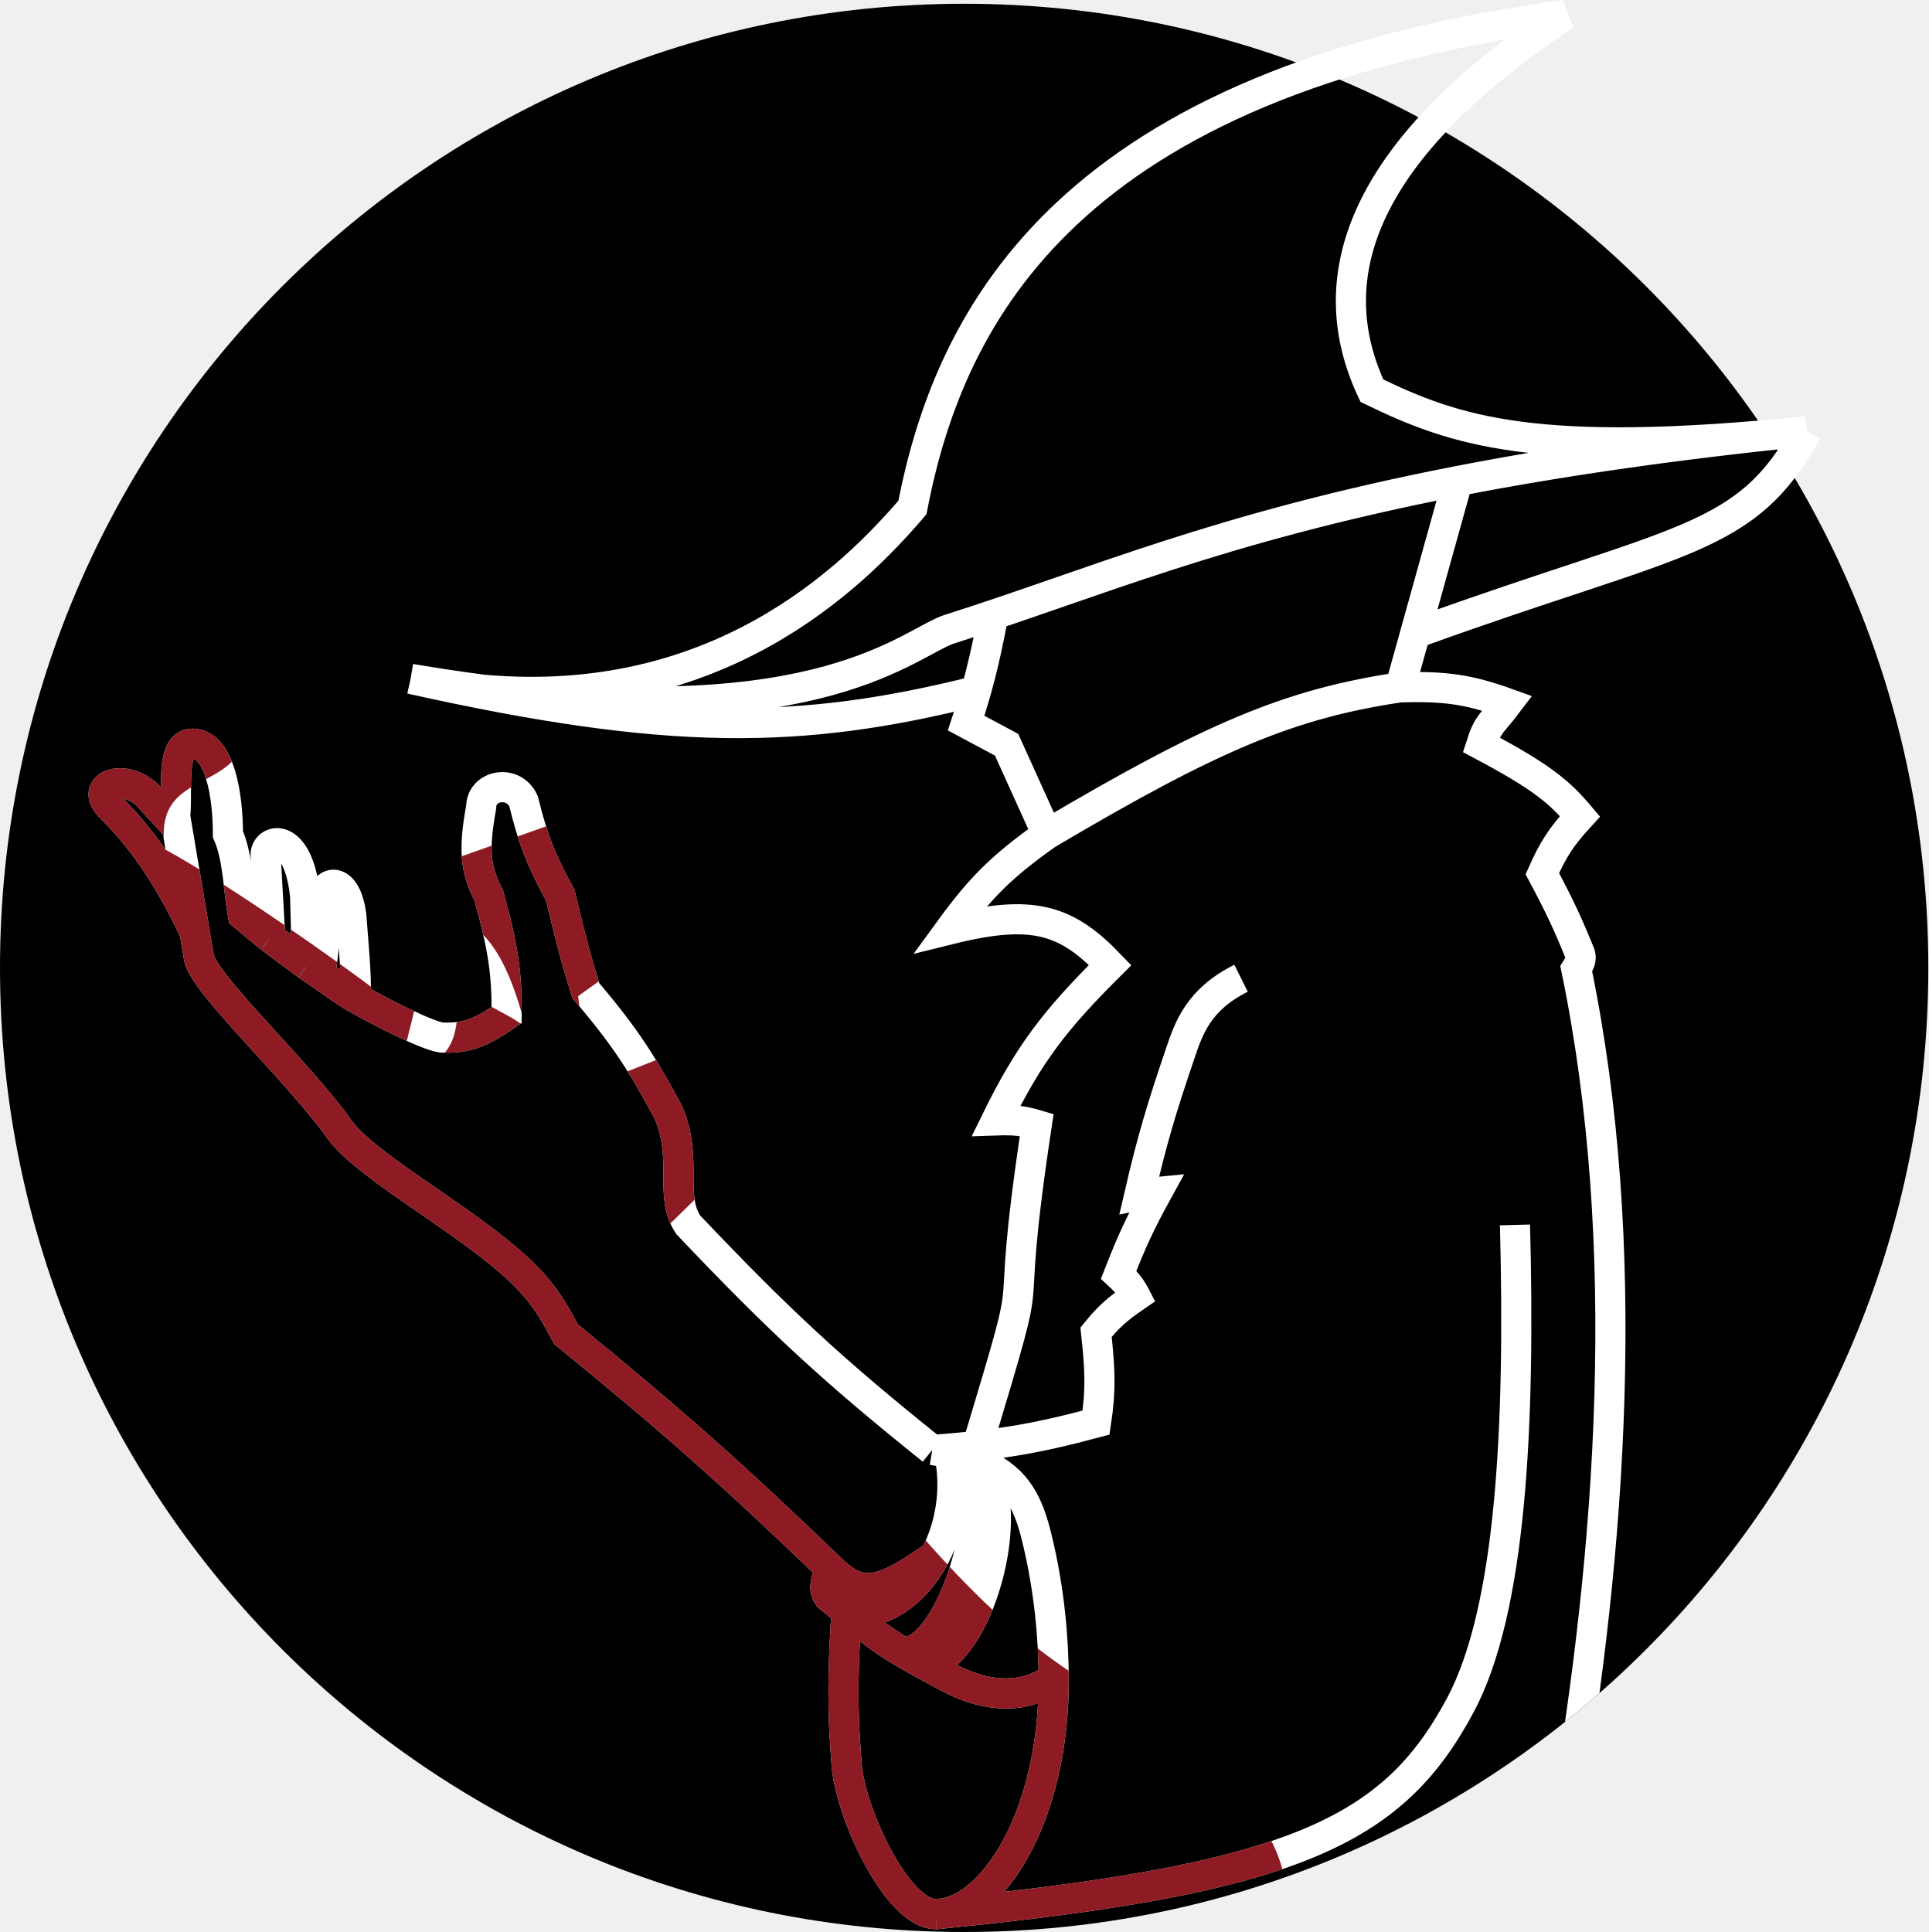
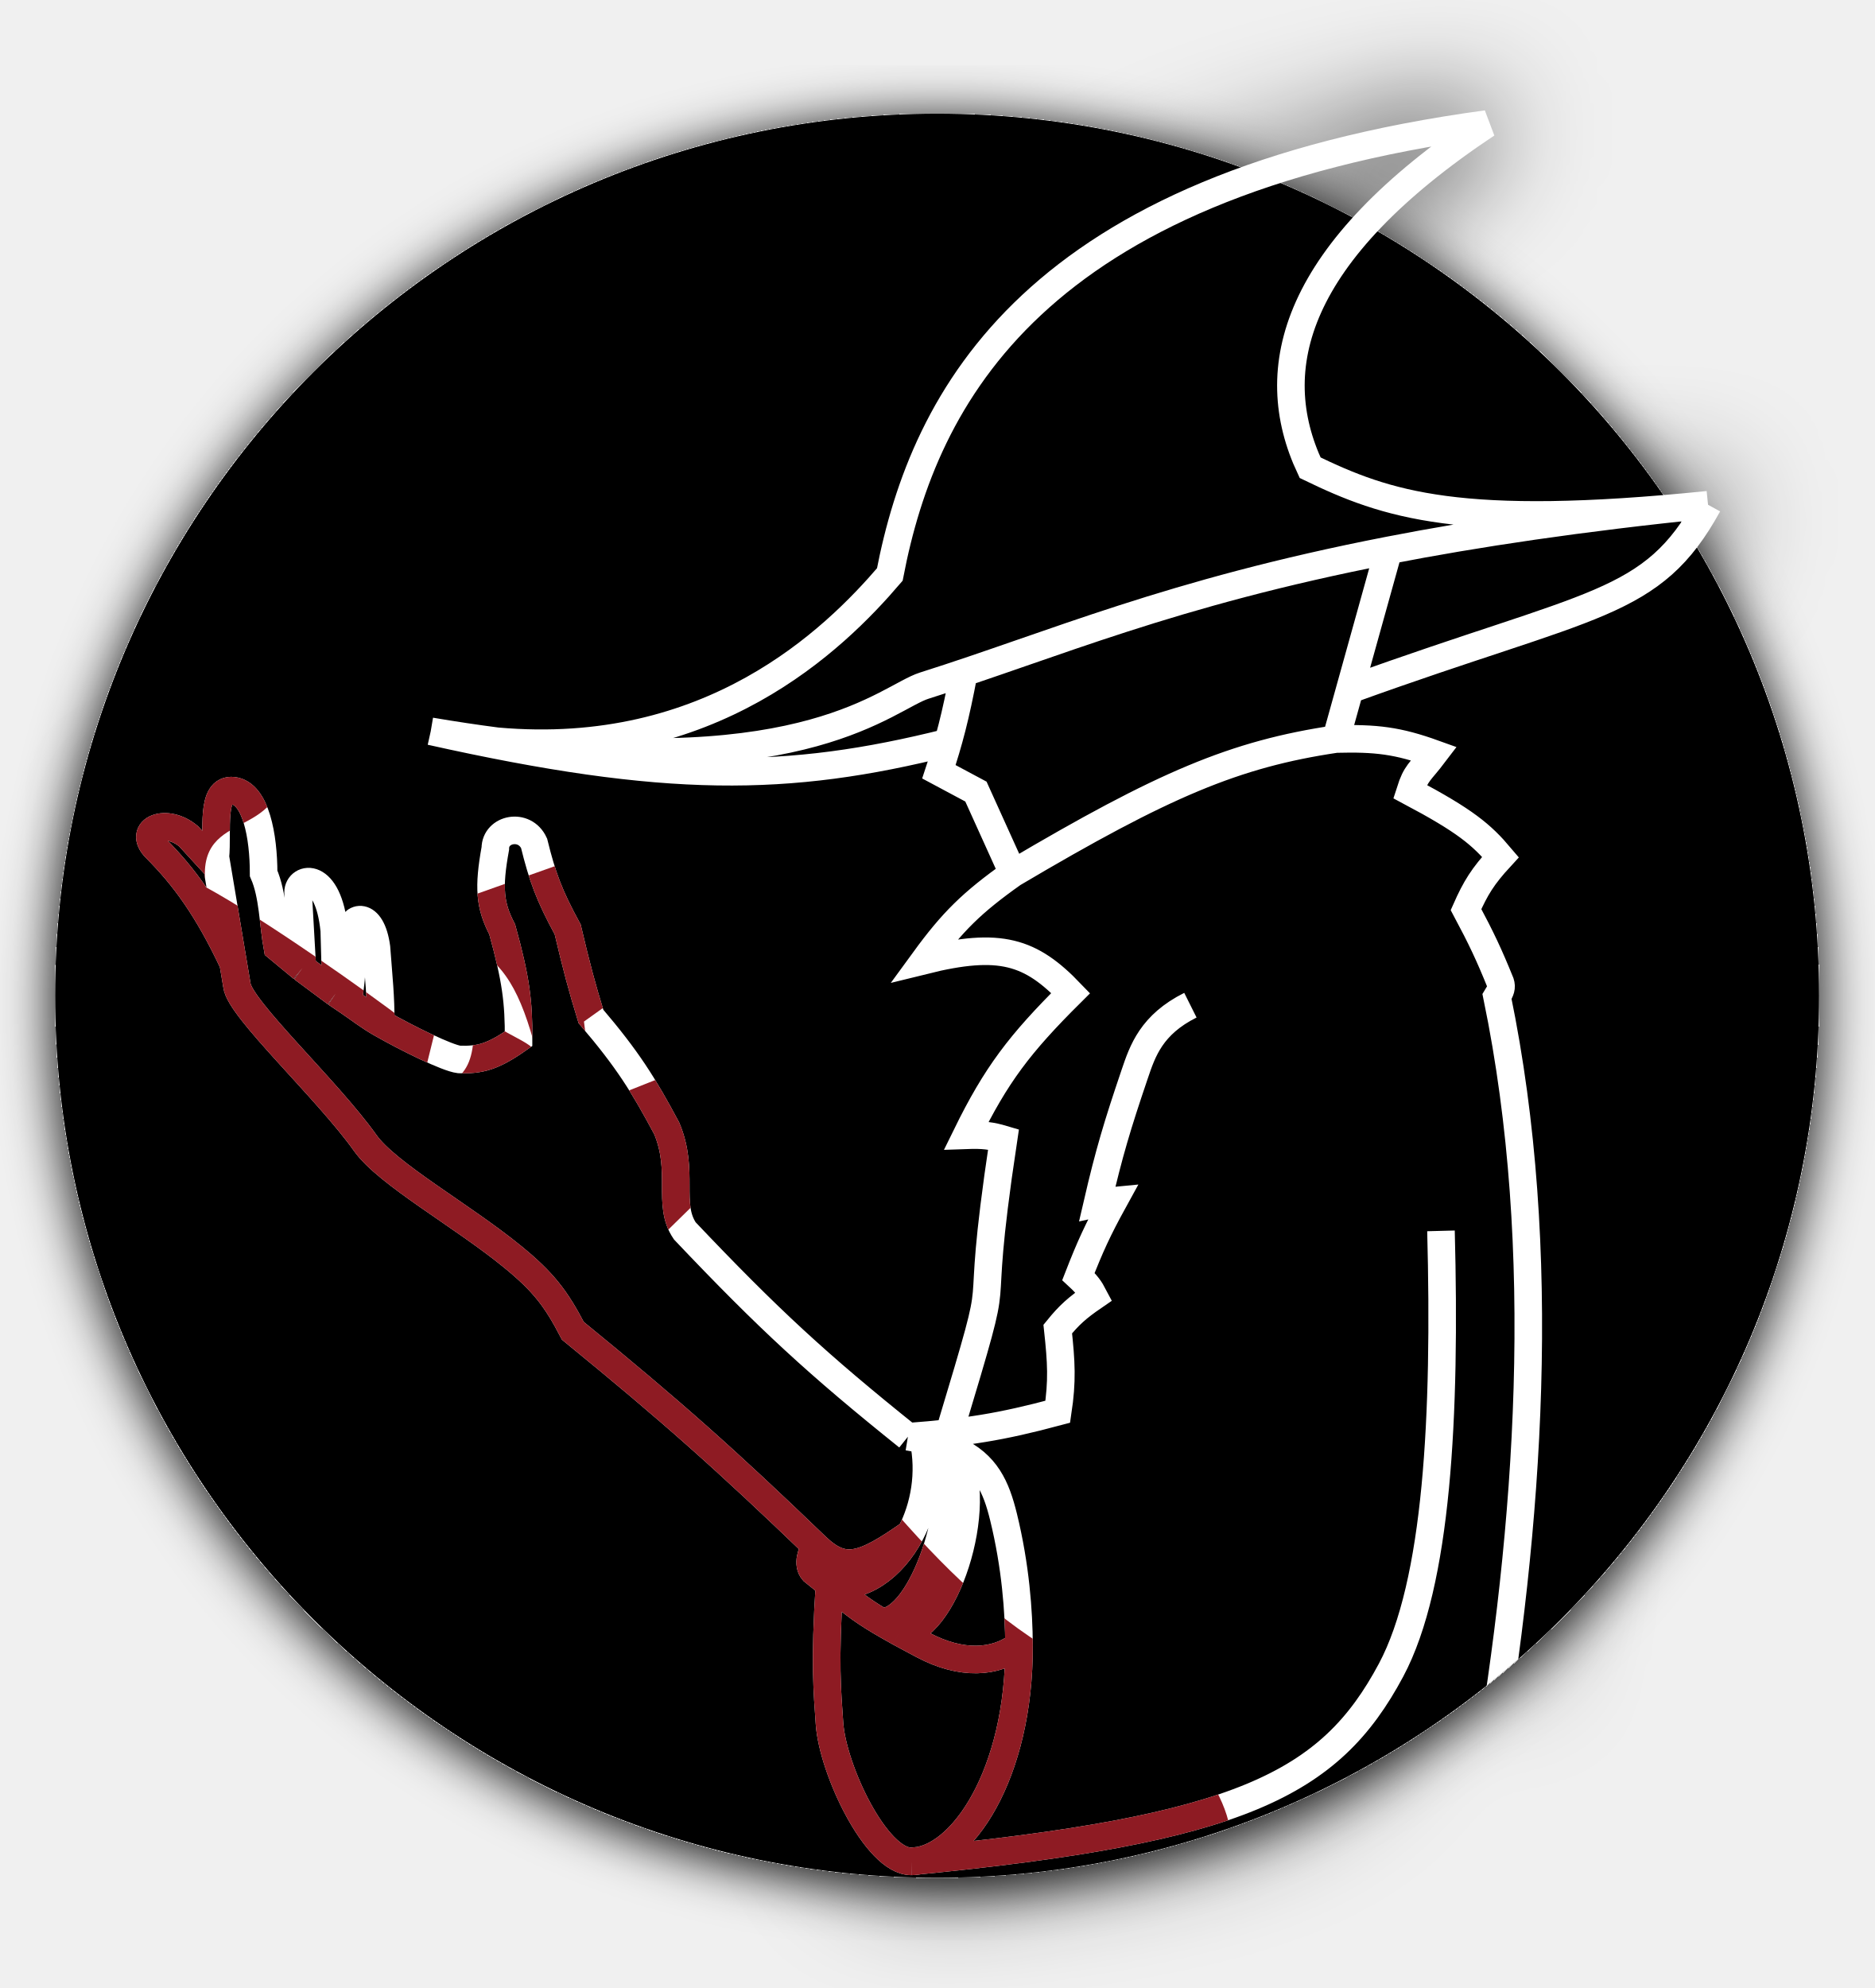
- <svg xmlns="http://www.w3.org/2000/svg" width="1024" height="1026" viewBox="0 0 1024 1026" fill="none">
-   <circle cx="512" cy="514" r="512" fill="black" />
-   <mask id="mask0_14_11" style="mask-type:alpha" maskUnits="userSpaceOnUse" x="0" y="-11" width="1024" height="1037">
-     <path d="M1024 514C1024 796.77 794.77 1026 512 1026C229.23 1026 0 796.77 0 514V-11H1024V514Z" fill="#D9D9D9" />
-   </mask>
-   <g mask="url(#mask0_14_11)">
-     <path d="M527.512 326.5C522.675 352.224 518.816 366.615 513.037 384L534.537 395.5L556.037 443M556.037 443C643.512 391.251 684.893 373.688 743.537 365M556.037 443C532.128 459.943 520.923 471.038 504.537 493.5C548.8 482.52 566.378 488.402 589.537 512.5C559.893 541.957 546.281 559.852 529.037 595C538.773 594.656 543.398 595.25 550.537 597.375C531.265 724.99 554.081 651.318 519 767.829M743.537 365L774.037 255.486M743.537 365C766.797 364.394 779.377 365.87 800.537 373.5C792.176 384.53 790.108 384.262 786.537 395.5C818.49 412.466 827.992 420.415 839.037 433.5C828.795 444.624 824.64 451.374 819.037 464C827.989 480.76 832.369 490.059 839.037 506.5C839.855 509.086 839.271 510.887 837.037 514.5C867.497 661.933 855.559 822.565 831.037 966M774.037 255.486C646.887 280.228 580.311 310.052 504.537 334C482.993 340.809 436.881 389.7 256.482 366.275M774.037 255.486C824.756 245.617 885.113 236.556 959.537 229M959.537 229C815.037 243.671 773.037 229 728.537 207.5C701.537 150 719.037 82.5 831.037 8C568.537 43.5 504.537 165.5 484.537 269.5C452.236 307.26 380.612 377.307 256.482 366.275M959.537 229C926.952 288.284 893.537 285 752.537 336M218.037 360.5C354.887 391.042 425.058 390.298 518.157 367M218.037 360.5C231.488 362.779 244.291 364.692 256.482 366.275M218.037 360.5C231.376 363.294 244.186 365.182 256.482 366.275M495.037 770C442.683 728.019 414.306 701.929 365.537 650.5C355.037 635 365.537 616 355.037 591C341.303 565.333 332.366 551.044 311.037 526C305.808 508.889 302.856 498.018 297.537 475.5C286.738 455.716 282.792 444.795 278.037 425.5C272.537 413.5 255.537 417 255.537 428.5C251.429 451.178 252.242 461.513 259.537 475.5C267.493 504.174 269.177 517.716 269.037 539C254.089 549.521 246.729 551.377 234.537 551C227.606 550.16 204.608 538.9 189.037 530M495.037 770C498.194 770.517 501.192 771.097 504.037 771.74M495.037 770C529.378 767.385 548.46 764.488 582.037 755.5C584.736 737.605 584.134 726.906 582.037 707.5C588.571 699.454 593.155 695.274 603.037 688.5C600.705 684.028 598.913 681.513 594.037 677C600.865 659.497 605.282 649.844 614.537 633C610.922 633.344 608.847 633.662 605.037 634.5C611.809 605.237 616.72 588.946 626.537 560L626.77 559.312C631.288 545.976 636.427 530.805 659.037 519.5M441.537 833.5C389.341 783.319 358.609 755.886 300.537 708.5C290.723 689.627 283.35 680.056 265.537 665.5C236.167 641.5 192.811 617.5 180.037 599.5C158.037 568.5 107.037 521.5 105.537 508L103.356 495M441.537 833.5C439.037 837 436.537 844 440.037 848C443.377 850.728 446.518 853.266 449.537 855.659M441.537 833.5C457.659 849 468.233 846.059 496.656 826M559.537 891C559.48 871.614 557.537 845 550.537 816.5C546.276 799.152 540.515 785.913 522.537 777.742M559.537 891C546.037 901.5 526.037 902.673 504.037 891C500.861 889.315 492.873 885.073 490.037 883.5M559.537 891C559.992 965.941 526 1016.18 497 1016.5M497 1016.5C476.5 1016.5 451.368 963 449.537 936.5C448.259 918 446.586 901.039 449.537 855.659M497 1016.5C688 998 739.963 972 775.5 905.5C802.457 855.056 807.312 757.617 804.5 650.5M189.037 530C189.037 513.5 187.946 505.06 186.537 486C183.537 464 171.671 468.5 172.037 476C173.037 496.5 171.86 505.862 170.037 517.224M189.037 530C182.039 526 177.037 521.988 170.037 517.224M170.037 517.224L163.037 512.5M163.037 512.5L162.037 476C158.537 441 141.037 445 141.037 454L143.537 498M163.037 512.5L143.537 498M143.537 498L129.037 486C126.537 472.5 126.537 455.5 121.037 443C121.037 421.5 116.537 396.5 103.356 395C90.1 393.491 94.537 418.5 93.037 433.5L94.044 439.5M103.356 495C88.537 463.5 74.851 444.814 58.537 428.5C47.537 417.5 64.537 410.5 77.537 421.5L94.044 439.5M103.356 495L94.044 439.5M449.537 855.659C461.816 865.39 466.084 869.538 479.537 877.5M449.537 855.659C468.208 858.964 486.239 845.993 496.656 826M504.037 771.74C508.388 772.725 512.38 773.858 516.037 775.142M504.037 771.74C508.162 791.176 504.651 810.656 496.656 826M516.037 775.142C526.537 807 503.626 877.5 479.537 877.5M516.037 775.142C518.335 775.949 520.499 776.815 522.537 777.742M479.537 877.5C482.527 879.27 486.675 881.635 490.037 883.5M522.537 777.742C541.037 810 515.537 885 490.037 883.5" stroke="white" stroke-width="16" />
-     <mask id="mask1_14_11" style="mask-type:alpha" maskUnits="userSpaceOnUse" x="46" y="0" width="928" height="1026">
-       <path d="M527.512 326.5C522.675 352.224 518.816 366.615 513.037 384L534.537 395.5L556.037 443M556.037 443C643.512 391.251 684.893 373.688 743.537 365M556.037 443C532.128 459.943 520.923 471.038 504.537 493.5C548.8 482.52 566.378 488.402 589.537 512.5C559.893 541.957 546.281 559.852 529.037 595C538.773 594.656 543.398 595.25 550.537 597.375C531.265 724.99 554.081 651.318 519 767.829M743.537 365L774.037 255.486M743.537 365C766.797 364.394 779.377 365.87 800.537 373.5C792.176 384.53 790.108 384.262 786.537 395.5C818.49 412.466 827.992 420.415 839.037 433.5C828.795 444.624 824.64 451.374 819.037 464C827.989 480.76 832.369 490.059 839.037 506.5C839.855 509.086 839.271 510.887 837.037 514.5C867.497 661.933 855.559 822.565 831.037 966M774.037 255.486C646.887 280.228 580.311 310.052 504.537 334C482.993 340.809 436.881 389.7 256.482 366.275M774.037 255.486C824.756 245.617 885.113 236.556 959.537 229M959.537 229C815.037 243.671 773.037 229 728.537 207.5C701.537 150 719.037 82.5 831.037 8C568.537 43.5 504.537 165.5 484.537 269.5C452.236 307.26 380.612 377.307 256.482 366.275M959.537 229C926.952 288.284 893.537 285 752.537 336M218.037 360.5C354.887 391.042 425.058 390.298 518.157 367M218.037 360.5C231.488 362.779 244.291 364.692 256.482 366.275M218.037 360.5C231.376 363.294 244.186 365.182 256.482 366.275M495.037 770C442.683 728.019 414.306 701.929 365.537 650.5C355.037 635 365.537 616 355.037 591C341.303 565.333 332.366 551.044 311.037 526C305.808 508.889 302.856 498.018 297.537 475.5C286.738 455.716 282.792 444.795 278.037 425.5C272.537 413.5 255.537 417 255.537 428.5C251.429 451.178 252.242 461.513 259.537 475.5C267.493 504.174 269.177 517.716 269.037 539C254.089 549.521 246.729 551.377 234.537 551C227.606 550.16 204.608 538.9 189.037 530M495.037 770C498.194 770.517 501.192 771.097 504.037 771.74M495.037 770C529.378 767.385 548.46 764.488 582.037 755.5C584.736 737.605 584.134 726.906 582.037 707.5C588.571 699.454 593.155 695.274 603.037 688.5C600.705 684.028 598.913 681.513 594.037 677C600.865 659.497 605.282 649.844 614.537 633C610.922 633.344 608.847 633.662 605.037 634.5C611.809 605.237 616.72 588.946 626.537 560L626.77 559.312C631.288 545.976 636.427 530.805 659.037 519.5M441.537 833.5C389.341 783.319 358.609 755.886 300.537 708.5C290.723 689.627 283.35 680.056 265.537 665.5C236.167 641.5 192.811 617.5 180.037 599.5C158.037 568.5 107.037 521.5 105.537 508L103.356 495M441.537 833.5C439.037 837 436.537 844 440.037 848C443.377 850.728 446.518 853.266 449.537 855.659M441.537 833.5C457.659 849 468.233 846.059 496.656 826M559.537 891C559.48 871.614 557.537 845 550.537 816.5C546.276 799.152 540.515 785.913 522.537 777.742M559.537 891C546.037 901.5 526.037 902.673 504.037 891C500.861 889.315 492.873 885.073 490.037 883.5M559.537 891C559.992 965.941 526 1016.18 497 1016.5M497 1016.5C476.5 1016.5 451.368 963 449.537 936.5C448.259 918 446.586 901.039 449.537 855.659M497 1016.5C688 998 739.963 972 775.5 905.5C802.457 855.056 807.312 757.617 804.5 650.5M189.037 530C189.037 513.5 187.946 505.06 186.537 486C183.537 464 171.671 468.5 172.037 476C173.037 496.5 171.86 505.862 170.037 517.224M189.037 530C182.039 526 177.037 521.988 170.037 517.224M170.037 517.224L163.037 512.5M163.037 512.5L162.037 476C158.537 441 141.037 445 141.037 454L143.537 498M163.037 512.5L143.537 498M143.537 498L129.037 486C126.537 472.5 126.537 455.5 121.037 443C121.037 421.5 116.537 396.5 103.356 395C90.1 393.491 94.537 418.5 93.037 433.5L94.044 439.5M103.356 495C88.537 463.5 74.851 444.814 58.537 428.5C47.537 417.5 64.537 410.5 77.537 421.5L94.044 439.5M103.356 495L94.044 439.5M449.537 855.659C461.816 865.39 466.084 869.538 479.537 877.5M449.537 855.659C468.208 858.964 486.239 845.993 496.656 826M504.037 771.74C508.388 772.725 512.38 773.858 516.037 775.142M504.037 771.74C508.162 791.176 504.651 810.656 496.656 826M516.037 775.142C526.537 807 503.626 877.5 479.537 877.5M516.037 775.142C518.335 775.949 520.499 776.815 522.537 777.742M479.537 877.5C482.527 879.27 486.675 881.635 490.037 883.5M522.537 777.742C541.037 810 515.537 885 490.037 883.5" stroke="white" stroke-width="16" />
+ <svg xmlns="http://www.w3.org/2000/svg" width="1088" height="1154" viewBox="0 0 1088 1154" fill="none">
+   <g filter="url(#filter0_d_14_11)">
+     <circle cx="544" cy="578" r="512" fill="black" />
+   </g>
+   <g filter="url(#filter1_d_14_11)">
+     <mask id="mask0_14_11" style="mask-type:alpha" maskUnits="userSpaceOnUse" x="32" y="53" width="1024" height="1037">
+       <path d="M1056 578C1056 860.77 826.77 1090 544 1090C261.23 1090 32 860.77 32 578V53H1056V578Z" fill="#D9D9D9" />
    </mask>
-     <g mask="url(#mask1_14_11)">
-       <path d="M349.5 562.5L369.5 601V636.5L344.5 661L390 693.5C476.629 799.454 525.739 875.075 610 910C728.569 999.483 703.61 1053.77 528 1156.5L284.5 713.5L159.5 608L44.5 512.5L24 396L132 370C138.5 428 80.5 401.5 87.5 451C121.5 469.5 181.5 512 203 528.5L226 512.5L212 569C245.515 565.491 243.396 545.552 243 516.5C251.55 535.489 274.616 538.104 279.559 547.262C270.329 511.323 260.308 494.171 240 484.5L243 455.5L298 436L324.5 516.5L307 529L313 577L349.5 562.5Z" fill="#8E1B23" />
+     <g mask="url(#mask0_14_11)">
+       <path d="M559.512 390.5C554.675 416.224 550.816 430.615 545.037 448L566.537 459.5L588.037 507M588.037 507C675.512 455.251 716.893 437.688 775.537 429M588.037 507C564.128 523.943 552.923 535.038 536.537 557.5C580.8 546.52 598.378 552.402 621.537 576.5C591.893 605.957 578.281 623.852 561.037 659C570.773 658.656 575.398 659.25 582.537 661.375C563.265 788.99 586.081 715.318 551 831.829M775.537 429L806.037 319.486M775.537 429C798.797 428.394 811.377 429.87 832.537 437.5C824.176 448.53 822.108 448.262 818.537 459.5C850.49 476.466 859.992 484.415 871.037 497.5C860.795 508.624 856.64 515.374 851.037 528C859.989 544.76 864.369 554.059 871.037 570.5C871.855 573.086 871.271 574.887 869.037 578.5C899.497 725.933 887.559 886.565 863.037 1030M806.037 319.486C678.887 344.228 612.311 374.052 536.537 398C514.993 404.809 468.881 453.7 288.482 430.275M806.037 319.486C856.756 309.617 917.113 300.556 991.537 293M991.537 293C847.037 307.671 805.037 293 760.537 271.5C733.537 214 751.037 146.5 863.037 72C600.537 107.5 536.537 229.5 516.537 333.5C484.236 371.26 412.612 441.307 288.482 430.275M991.537 293C958.952 352.284 925.537 349 784.537 400M250.037 424.5C386.887 455.042 457.058 454.298 550.157 431M250.037 424.5C263.488 426.779 276.291 428.692 288.482 430.275M250.037 424.5C263.376 427.294 276.186 429.182 288.482 430.275M527.037 834C474.683 792.019 446.306 765.929 397.537 714.5C387.037 699 397.537 680 387.037 655C373.303 629.333 364.366 615.044 343.037 590C337.808 572.889 334.856 562.018 329.537 539.5C318.738 519.716 314.792 508.795 310.037 489.5C304.537 477.5 287.537 481 287.537 492.5C283.429 515.178 284.242 525.513 291.537 539.5C299.493 568.174 301.177 581.716 301.037 603C286.089 613.521 278.729 615.377 266.537 615C259.606 614.16 236.608 602.9 221.037 594M527.037 834C530.194 834.517 533.192 835.097 536.037 835.74M527.037 834C561.378 831.385 580.46 828.488 614.037 819.5C616.736 801.605 616.134 790.906 614.037 771.5C620.571 763.454 625.155 759.274 635.037 752.5C632.705 748.028 630.913 745.513 626.037 741C632.865 723.497 637.282 713.844 646.537 697C642.922 697.344 640.847 697.662 637.037 698.5C643.809 669.237 648.72 652.946 658.537 624L658.77 623.312C663.288 609.976 668.427 594.805 691.037 583.5M473.537 897.5C421.341 847.319 390.609 819.886 332.537 772.5C322.723 753.627 315.35 744.056 297.537 729.5C268.167 705.5 224.811 681.5 212.037 663.5C190.037 632.5 139.037 585.5 137.537 572L135.356 559M473.537 897.5C471.037 901 468.537 908 472.037 912C475.377 914.728 478.518 917.266 481.537 919.659M473.537 897.5C489.659 913 500.233 910.059 528.656 890M591.537 955C591.48 935.614 589.537 909 582.537 880.5C578.276 863.152 572.515 849.913 554.537 841.742M591.537 955C578.037 965.5 558.037 966.673 536.037 955C532.861 953.315 524.873 949.073 522.037 947.5M591.537 955C591.992 1029.94 558 1080.18 529 1080.5M529 1080.5C508.5 1080.5 483.368 1027 481.537 1000.5C480.259 982 478.586 965.039 481.537 919.659M529 1080.5C720 1062 771.963 1036 807.5 969.5C834.457 919.056 839.312 821.617 836.5 714.5M221.037 594C221.037 577.5 219.946 569.06 218.537 550C215.537 528 203.671 532.5 204.037 540C205.037 560.5 203.86 569.862 202.037 581.224M221.037 594C214.039 590 209.037 585.988 202.037 581.224M202.037 581.224L195.037 576.5M195.037 576.5L194.037 540C190.537 505 173.037 509 173.037 518L175.537 562M195.037 576.5L175.537 562M175.537 562L161.037 550C158.537 536.5 158.537 519.5 153.037 507C153.037 485.5 148.537 460.5 135.356 459C122.1 457.491 126.537 482.5 125.037 497.5L126.044 503.5M135.356 559C120.537 527.5 106.851 508.814 90.537 492.5C79.537 481.5 96.537 474.5 109.537 485.5L126.044 503.5M135.356 559L126.044 503.5M481.537 919.659C493.816 929.39 498.084 933.538 511.537 941.5M481.537 919.659C500.208 922.964 518.239 909.993 528.656 890M536.037 835.74C540.388 836.725 544.38 837.858 548.037 839.142M536.037 835.74C540.162 855.176 536.651 874.656 528.656 890M548.037 839.142C558.537 871 535.626 941.5 511.537 941.5M548.037 839.142C550.335 839.949 552.499 840.815 554.537 841.742M511.537 941.5C514.527 943.27 518.675 945.635 522.037 947.5M554.537 841.742C573.037 874 547.537 949 522.037 947.5" stroke="white" stroke-width="16" />
+       <mask id="mask1_14_11" style="mask-type:alpha" maskUnits="userSpaceOnUse" x="78" y="64" width="928" height="1026">
+         <path d="M559.512 390.5C554.675 416.224 550.816 430.615 545.037 448L566.537 459.5L588.037 507M588.037 507C675.512 455.251 716.893 437.688 775.537 429M588.037 507C564.128 523.943 552.923 535.038 536.537 557.5C580.8 546.52 598.378 552.402 621.537 576.5C591.893 605.957 578.281 623.852 561.037 659C570.773 658.656 575.398 659.25 582.537 661.375C563.265 788.99 586.081 715.318 551 831.829M775.537 429L806.037 319.486M775.537 429C798.797 428.394 811.377 429.87 832.537 437.5C824.176 448.53 822.108 448.262 818.537 459.5C850.49 476.466 859.992 484.415 871.037 497.5C860.795 508.624 856.64 515.374 851.037 528C859.989 544.76 864.369 554.059 871.037 570.5C871.855 573.086 871.271 574.887 869.037 578.5C899.497 725.933 887.559 886.565 863.037 1030M806.037 319.486C678.887 344.228 612.311 374.052 536.537 398C514.993 404.809 468.881 453.7 288.482 430.275M806.037 319.486C856.756 309.617 917.113 300.556 991.537 293M991.537 293C847.037 307.671 805.037 293 760.537 271.5C733.537 214 751.037 146.5 863.037 72C600.537 107.5 536.537 229.5 516.537 333.5C484.236 371.26 412.612 441.307 288.482 430.275M991.537 293C958.952 352.284 925.537 349 784.537 400M250.037 424.5C386.887 455.042 457.058 454.298 550.157 431M250.037 424.5C263.488 426.779 276.291 428.692 288.482 430.275M250.037 424.5C263.376 427.294 276.186 429.182 288.482 430.275M527.037 834C474.683 792.019 446.306 765.929 397.537 714.5C387.037 699 397.537 680 387.037 655C373.303 629.333 364.366 615.044 343.037 590C337.808 572.889 334.856 562.018 329.537 539.5C318.738 519.716 314.792 508.795 310.037 489.5C304.537 477.5 287.537 481 287.537 492.5C283.429 515.178 284.242 525.513 291.537 539.5C299.493 568.174 301.177 581.716 301.037 603C286.089 613.521 278.729 615.377 266.537 615C259.606 614.16 236.608 602.9 221.037 594M527.037 834C530.194 834.517 533.192 835.097 536.037 835.74M527.037 834C561.378 831.385 580.46 828.488 614.037 819.5C616.736 801.605 616.134 790.906 614.037 771.5C620.571 763.454 625.155 759.274 635.037 752.5C632.705 748.028 630.913 745.513 626.037 741C632.865 723.497 637.282 713.844 646.537 697C642.922 697.344 640.847 697.662 637.037 698.5C643.809 669.237 648.72 652.946 658.537 624L658.77 623.312C663.288 609.976 668.427 594.805 691.037 583.5M473.537 897.5C421.341 847.319 390.609 819.886 332.537 772.5C322.723 753.627 315.35 744.056 297.537 729.5C268.167 705.5 224.811 681.5 212.037 663.5C190.037 632.5 139.037 585.5 137.537 572L135.356 559M473.537 897.5C471.037 901 468.537 908 472.037 912C475.377 914.728 478.518 917.266 481.537 919.659M473.537 897.5C489.659 913 500.233 910.059 528.656 890M591.537 955C591.48 935.614 589.537 909 582.537 880.5C578.276 863.152 572.515 849.913 554.537 841.742M591.537 955C578.037 965.5 558.037 966.673 536.037 955C532.861 953.315 524.873 949.073 522.037 947.5M591.537 955C591.992 1029.94 558 1080.18 529 1080.5M529 1080.5C508.5 1080.5 483.368 1027 481.537 1000.5C480.259 982 478.586 965.039 481.537 919.659M529 1080.5C720 1062 771.963 1036 807.5 969.5C834.457 919.056 839.312 821.617 836.5 714.5M221.037 594C221.037 577.5 219.946 569.06 218.537 550C215.537 528 203.671 532.5 204.037 540C205.037 560.5 203.86 569.862 202.037 581.224M221.037 594C214.039 590 209.037 585.988 202.037 581.224M202.037 581.224L195.037 576.5M195.037 576.5L194.037 540C190.537 505 173.037 509 173.037 518L175.537 562M195.037 576.5L175.537 562M175.537 562L161.037 550C158.537 536.5 158.537 519.5 153.037 507C153.037 485.5 148.537 460.5 135.356 459C122.1 457.491 126.537 482.5 125.037 497.5L126.044 503.5M135.356 559C120.537 527.5 106.851 508.814 90.537 492.5C79.537 481.5 96.537 474.5 109.537 485.5L126.044 503.5M135.356 559L126.044 503.5M481.537 919.659C493.816 929.39 498.084 933.538 511.537 941.5M481.537 919.659C500.208 922.964 518.239 909.993 528.656 890M536.037 835.74C540.388 836.725 544.38 837.858 548.037 839.142M536.037 835.74C540.162 855.176 536.651 874.656 528.656 890M548.037 839.142C558.537 871 535.626 941.5 511.537 941.5M548.037 839.142C550.335 839.949 552.499 840.815 554.537 841.742M511.537 941.5C514.527 943.27 518.675 945.635 522.037 947.5M554.537 841.742C573.037 874 547.537 949 522.037 947.5" stroke="white" stroke-width="16" />
+       </mask>
+       <g mask="url(#mask1_14_11)">
+         <path d="M381.5 626.5L401.5 665V700.5L376.5 725L422 757.5C508.629 863.454 557.739 939.075 642 974C760.569 1063.48 735.61 1117.77 560 1220.5L316.5 777.5L191.5 672L76.5 576.5L56 460L164 434C170.5 492 112.5 465.5 119.5 515C153.5 533.5 213.5 576 235 592.5L258 576.5L244 633C277.515 629.491 275.396 609.552 275 580.5C283.55 599.489 306.616 602.104 311.559 611.262C302.329 575.323 292.308 558.171 272 548.5L275 519.5L330 500L356.5 580.5L339 593L345 641L381.5 626.5Z" fill="#8E1B23" />
+       </g>
    </g>
  </g>
+   <defs>
+     <filter id="filter0_d_14_11" x="0" y="38" width="1088" height="1088" filterUnits="userSpaceOnUse" color-interpolation-filters="sRGB">
+       <feFlood flood-opacity="0" result="BackgroundImageFix" />
+       <feColorMatrix in="SourceAlpha" type="matrix" values="0 0 0 0 0 0 0 0 0 0 0 0 0 0 0 0 0 0 127 0" result="hardAlpha" />
+       <feOffset dy="4" />
+       <feGaussianBlur stdDeviation="16" />
+       <feComposite in2="hardAlpha" operator="out" />
+       <feColorMatrix type="matrix" values="0 0 0 0 0 0 0 0 0 0 0 0 0 0 0 0 0 0 1 0" />
+       <feBlend mode="normal" in2="BackgroundImageFix" result="effect1_dropShadow_14_11" />
+       <feBlend mode="normal" in="SourceGraphic" in2="effect1_dropShadow_14_11" result="shape" />
+     </filter>
+     <filter id="filter1_d_14_11" x="14.997" y="0.072" width="1054.89" height="1153.93" filterUnits="userSpaceOnUse" color-interpolation-filters="sRGB">
+       <feFlood flood-opacity="0" result="BackgroundImageFix" />
+       <feColorMatrix in="SourceAlpha" type="matrix" values="0 0 0 0 0 0 0 0 0 0 0 0 0 0 0 0 0 0 127 0" result="hardAlpha" />
+       <feOffset />
+       <feGaussianBlur stdDeviation="32" />
+       <feColorMatrix type="matrix" values="0 0 0 0 0 0 0 0 0 0 0 0 0 0 0 0 0 0 1 0" />
+       <feBlend mode="normal" in2="BackgroundImageFix" result="effect1_dropShadow_14_11" />
+       <feBlend mode="normal" in="SourceGraphic" in2="effect1_dropShadow_14_11" result="shape" />
+     </filter>
+   </defs>
</svg>
